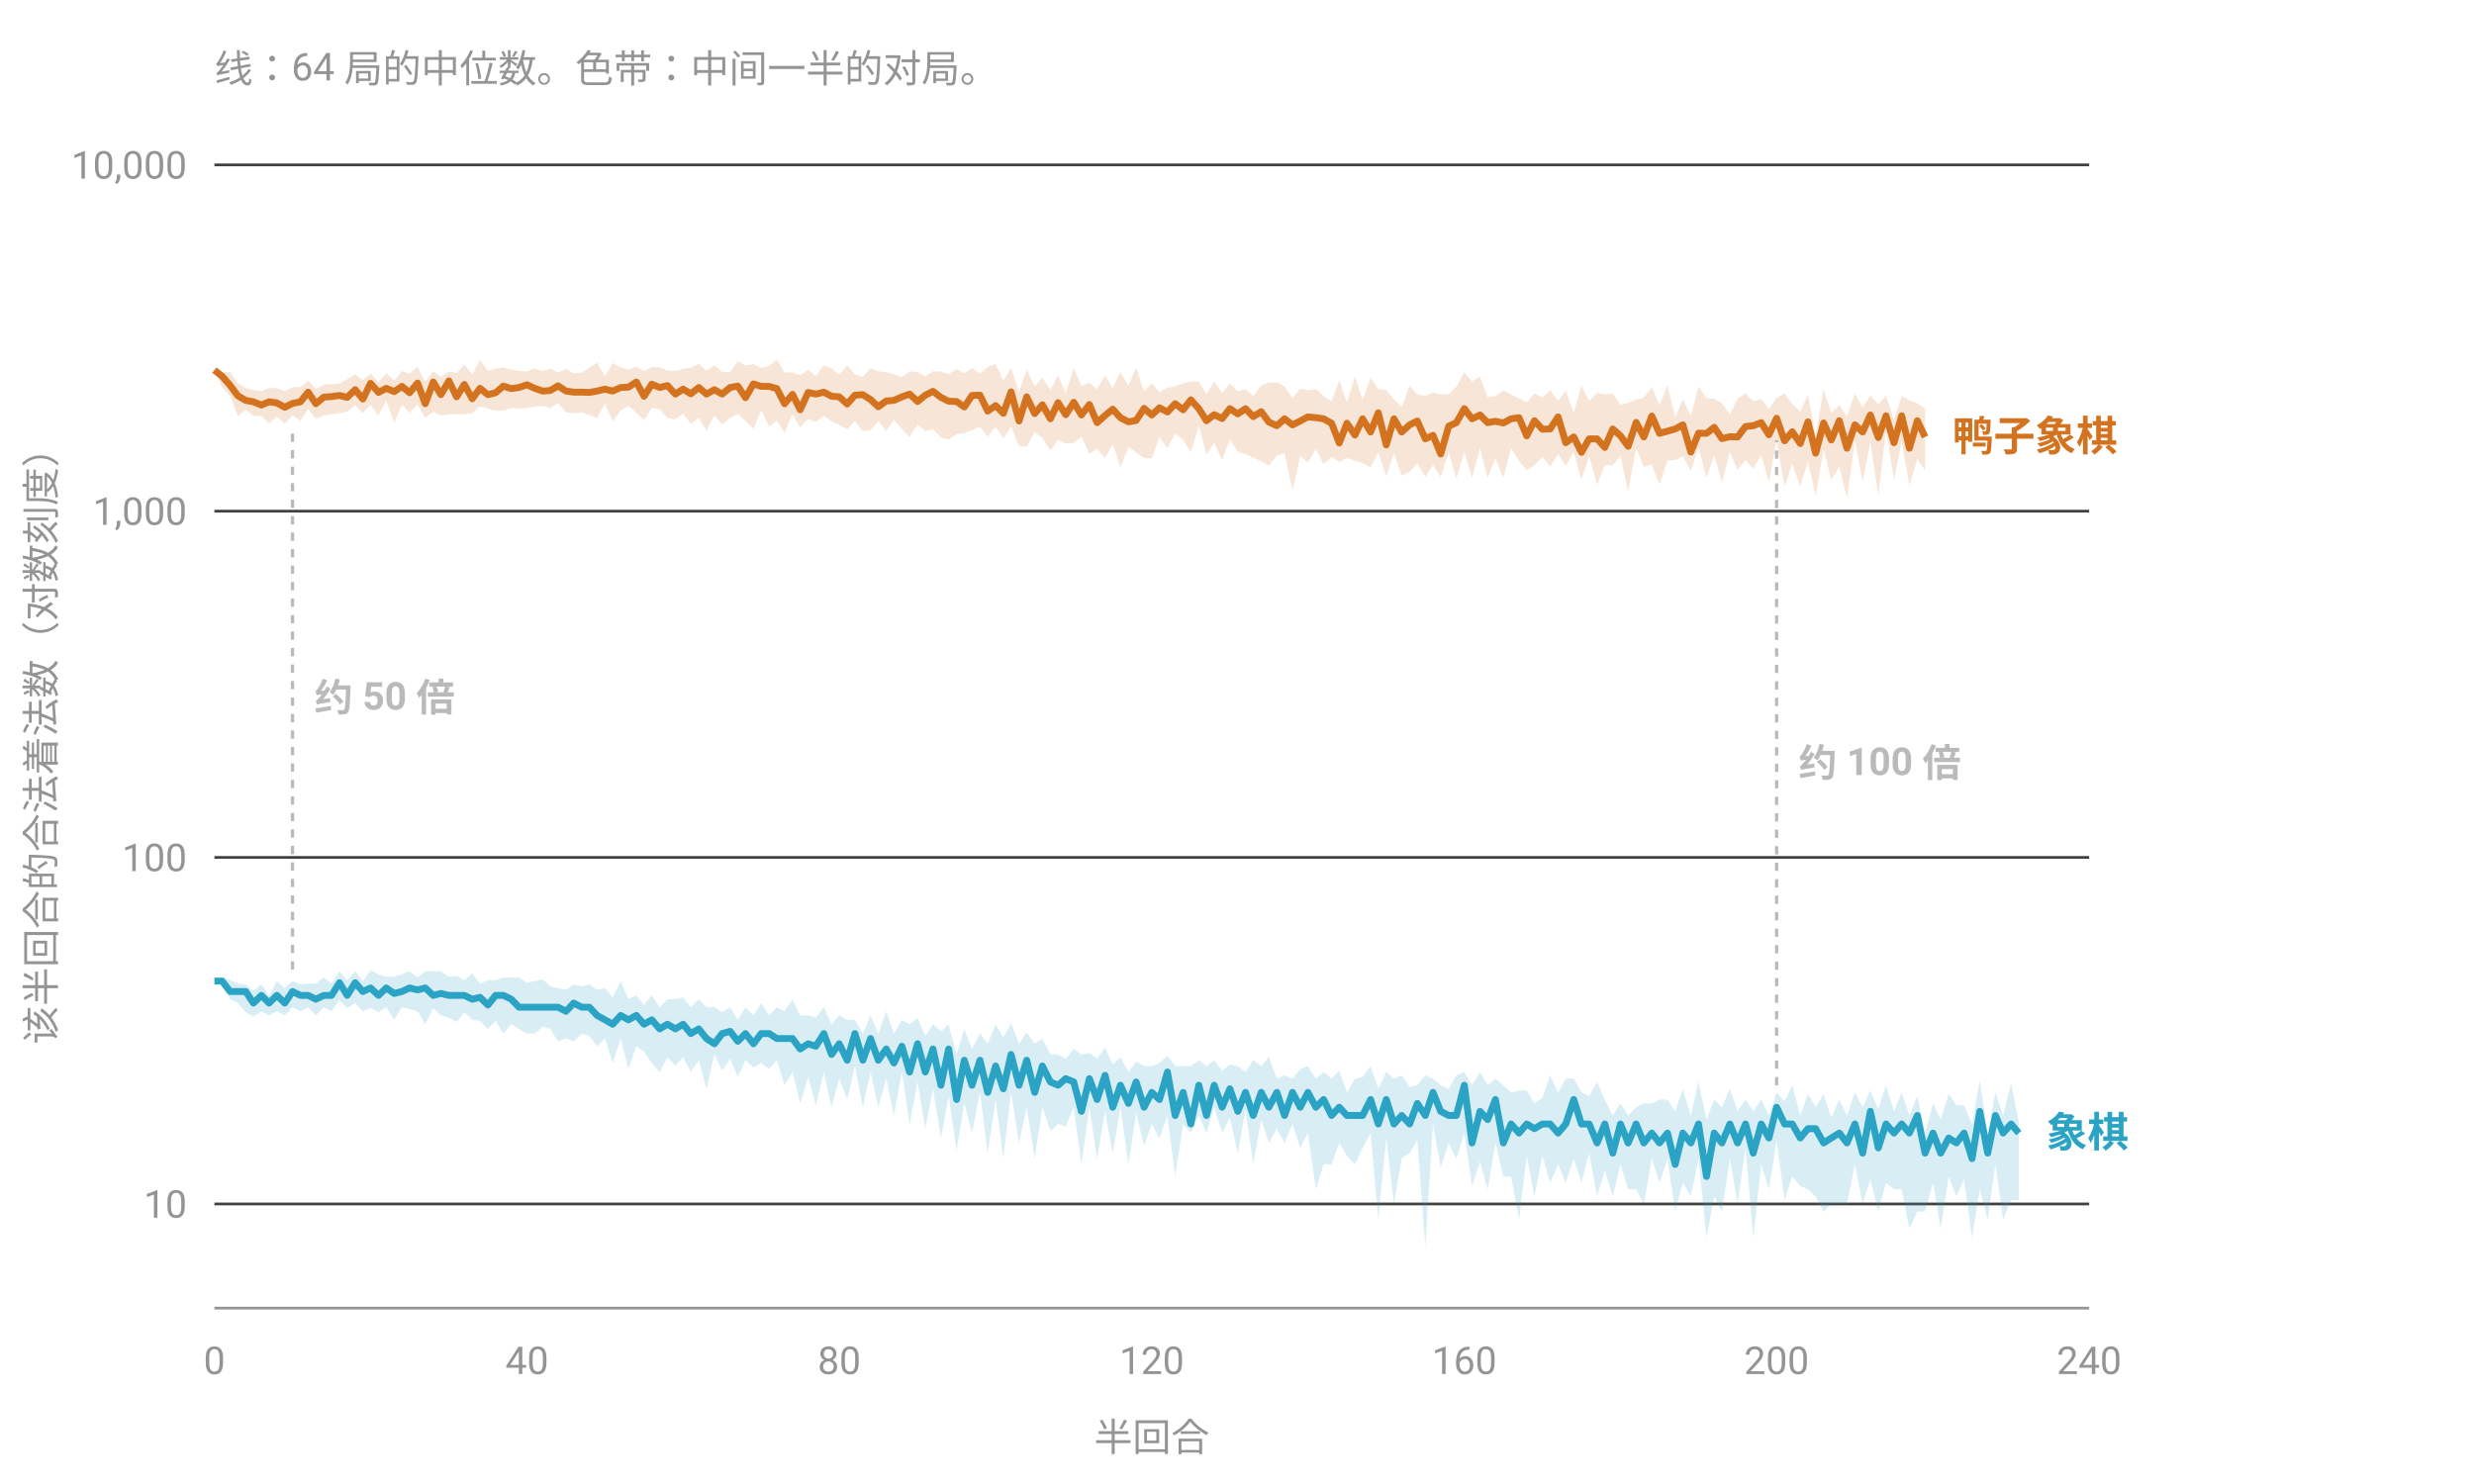
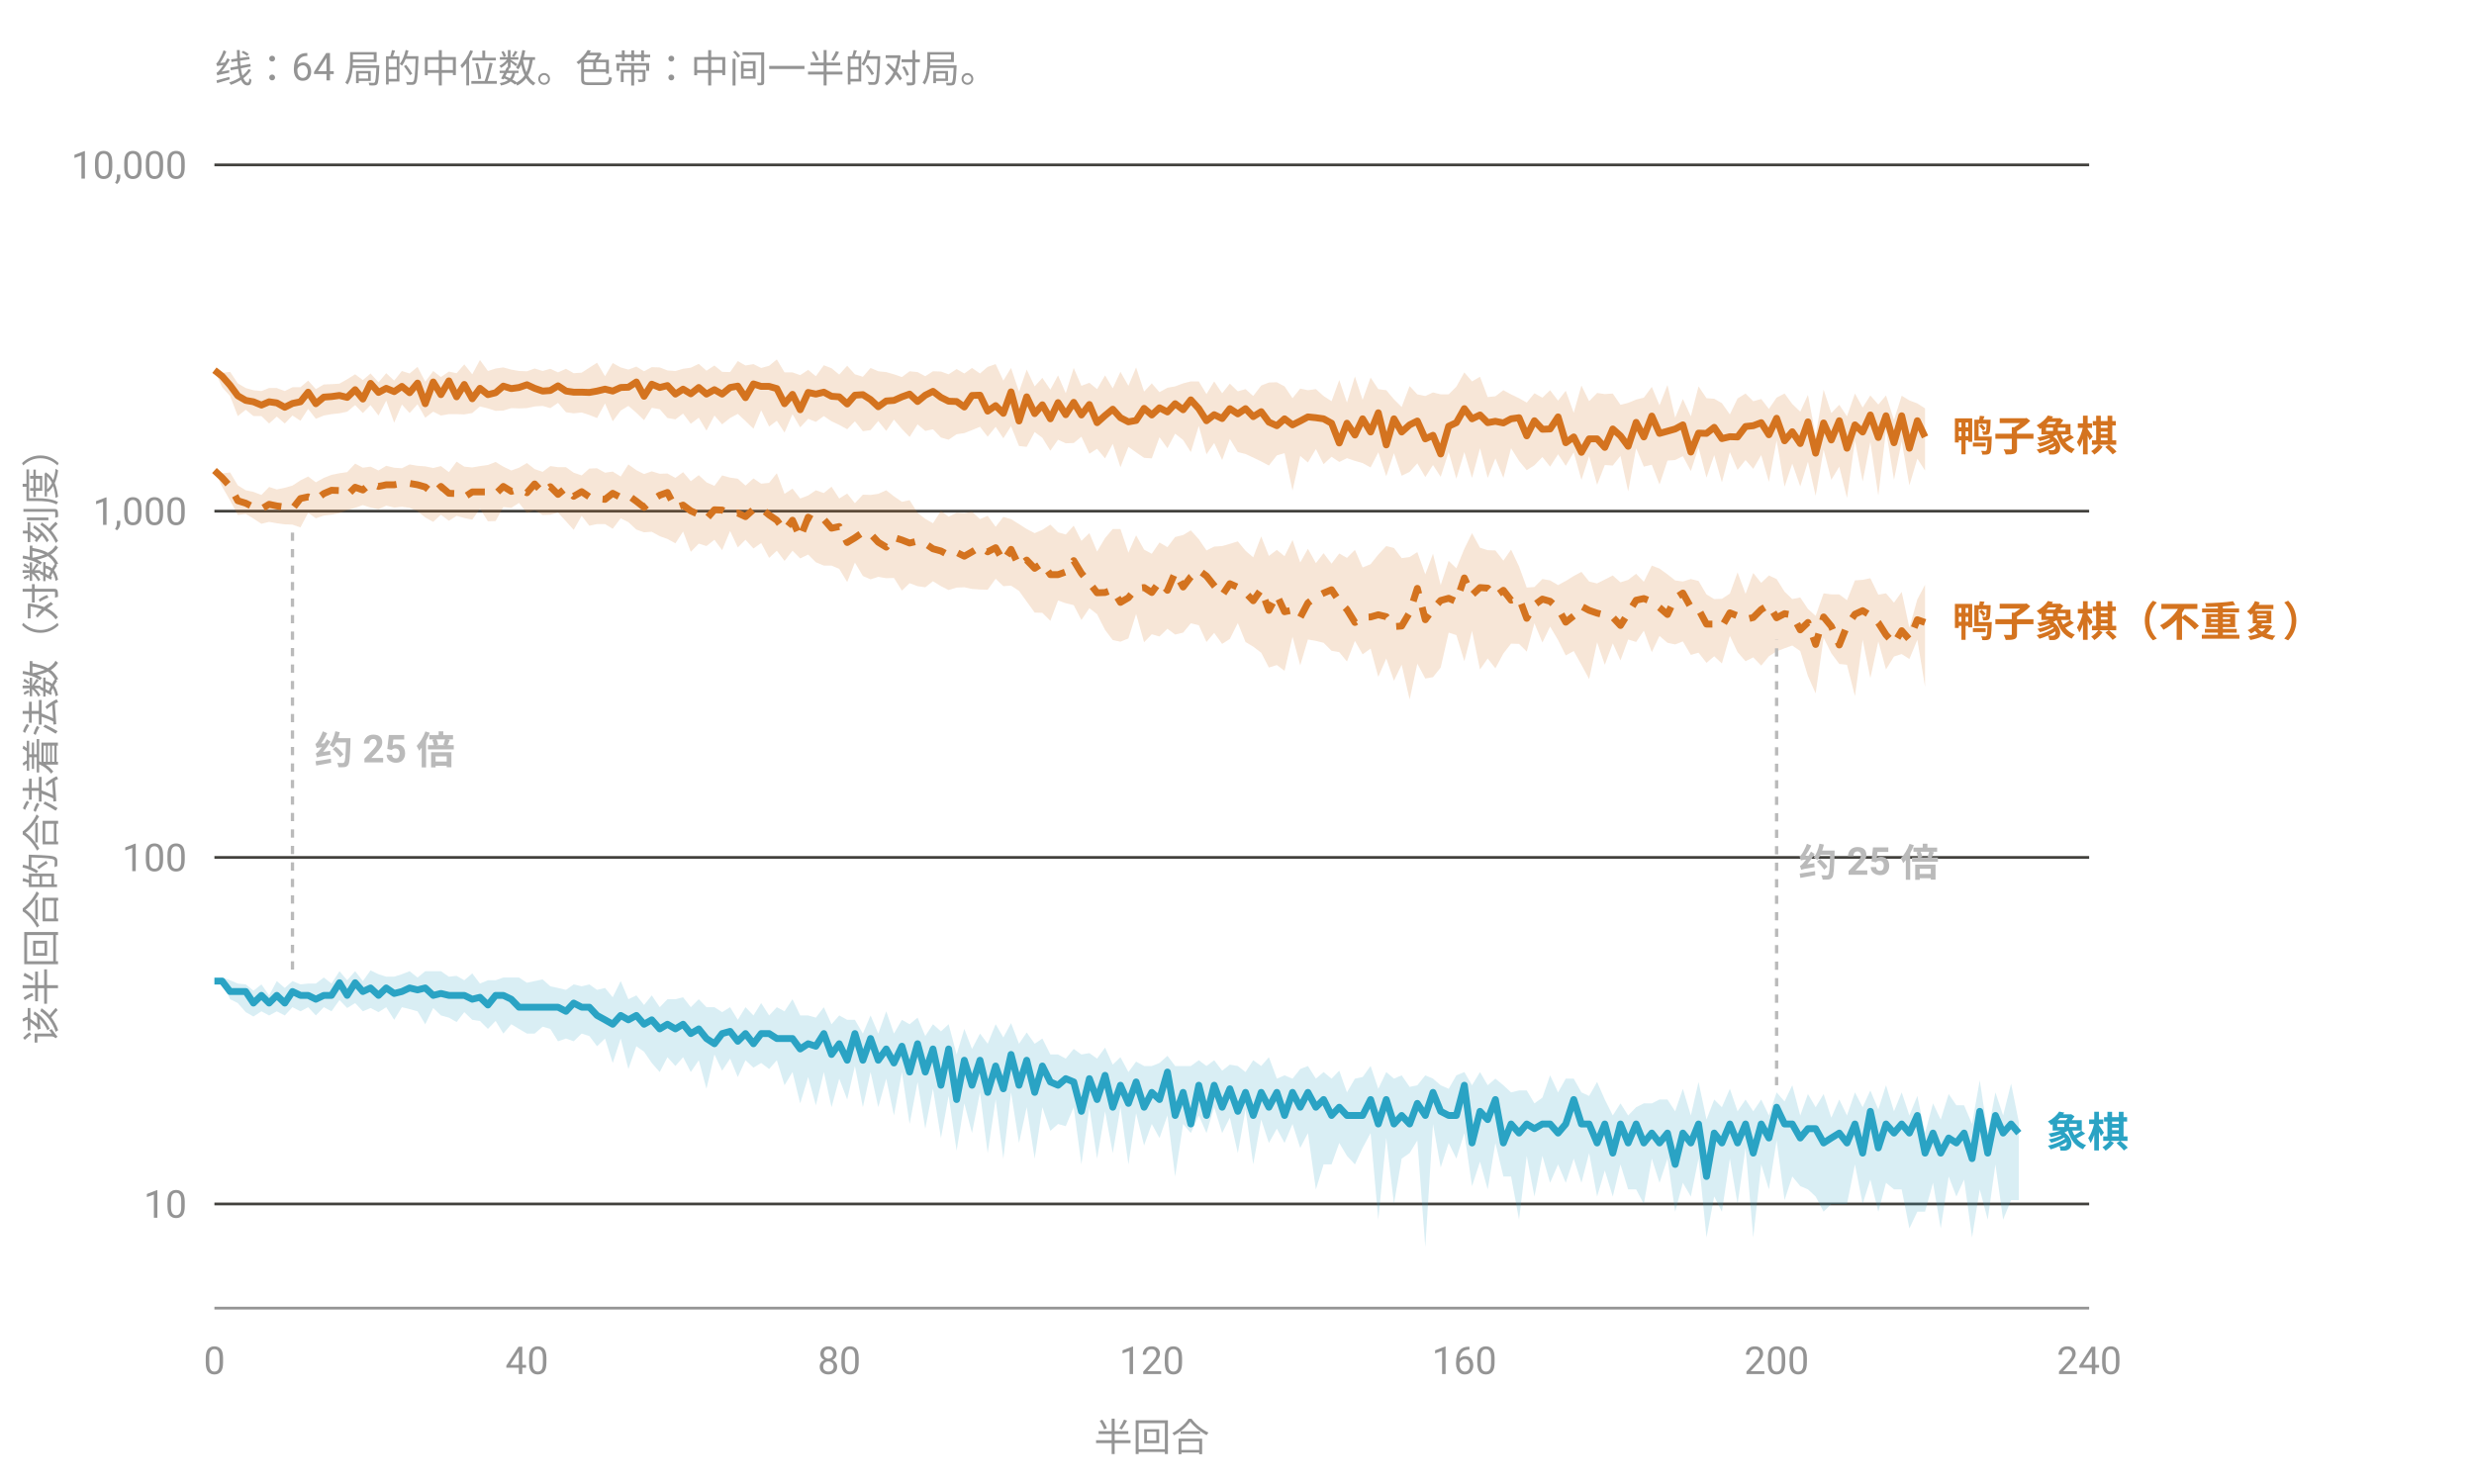
<svg xmlns="http://www.w3.org/2000/svg" viewBox="0 0 900 540" width="900" height="540" role="img" aria-label="象棋 / 鸭子象棋. 线：64 局的中位数。色带：中间一半的对局。" font-family="-apple-system, BlinkMacSystemFont, 'Segoe UI', Roboto, 'Helvetica Neue', Arial, 'PingFang SC', 'Hiragino Sans GB', 'Microsoft YaHei', 'Noto Sans SC', sans-serif">
  <line x1="78" x2="760" y1="438.1" y2="438.1" stroke="hsl(40, 4%, 25%)" stroke-width="1" />
  <text x="68" y="443.1" font-size="14" font-weight="400" fill="hsl(0, 0%, 58%)" text-anchor="end">10</text>
  <line x1="78" x2="760" y1="312" y2="312" stroke="hsl(40, 4%, 25%)" stroke-width="1" />
  <text x="68" y="317" font-size="14" font-weight="400" fill="hsl(0, 0%, 58%)" text-anchor="end">100</text>
  <line x1="78" x2="760" y1="186" y2="186" stroke="hsl(40, 4%, 25%)" stroke-width="1" />
  <text x="68" y="191" font-size="14" font-weight="400" fill="hsl(0, 0%, 58%)" text-anchor="end">1,000</text>
  <line x1="78" x2="760" y1="60" y2="60" stroke="hsl(40, 4%, 25%)" stroke-width="1" />
  <text x="68" y="65" font-size="14" font-weight="400" fill="hsl(0, 0%, 58%)" text-anchor="end">10,000</text>
  <text x="78" y="500" font-size="14" font-weight="400" fill="hsl(0, 0%, 58%)" text-anchor="middle">0</text>
  <text x="191.7" y="500" font-size="14" font-weight="400" fill="hsl(0, 0%, 58%)" text-anchor="middle">40</text>
  <text x="305.3" y="500" font-size="14" font-weight="400" fill="hsl(0, 0%, 58%)" text-anchor="middle">80</text>
  <text x="419" y="500" font-size="14" font-weight="400" fill="hsl(0, 0%, 58%)" text-anchor="middle">120</text>
  <text x="532.7" y="500" font-size="14" font-weight="400" fill="hsl(0, 0%, 58%)" text-anchor="middle">160</text>
  <text x="646.3" y="500" font-size="14" font-weight="400" fill="hsl(0, 0%, 58%)" text-anchor="middle">200</text>
  <text x="760" y="500" font-size="14" font-weight="400" fill="hsl(0, 0%, 58%)" text-anchor="middle">240</text>
  <line x1="78" x2="760" y1="476" y2="476" stroke="hsl(0, 0%, 58%)" stroke-width="1" />
  <text x="419" y="528" font-size="14" font-weight="400" fill="hsl(0, 0%, 58%)" text-anchor="middle">半回合</text>
  <text x="20" y="268" font-size="14" fill="hsl(0, 0%, 58%)" text-anchor="middle" transform="rotate(-90 20 268)">该半回合的合法着法数（对数刻度）</text>
  <path d="M78 134.7L80.8 140.9L83.7 144.1L86.5 151.4L89.4 149.1L92.2 151.4L95.1 151.4L97.9 154.1L100.7 151.6L103.6 154.1L106.4 151.2L109.3 153.1L112.1 148.8L114.9 152.4L117.8 151.2L120.6 150.7L123.5 150.4L126.3 149.8L129.2 147.4L132 150.3L134.8 147.4L137.7 151.2L140.5 145.8L143.4 153.8L146.2 147.2L149 150.3L151.9 147.1L154.7 152L157.6 149.8L160.4 151.2L163.3 150.7L166.1 150.7L168.9 150.8L171.8 150.3L174.6 147.9L177.5 148.6L180.3 149.5L183.1 149.4L186 148.5L188.8 148.6L191.7 148.5L194.5 147.9L197.4 147.7L200.2 148.5L203 146.6L205.9 150L208.7 150.4L211.6 150.1L214.4 151L217.2 152.1L220.1 146.8L222.9 153.3L225.8 149.4L228.6 147.7L231.5 150.2L234.3 152.9L237.1 148.4L240 148.9L242.8 152.1L245.7 152.6L248.5 150.5L251.3 154.2L254.2 152L257 156.7L259.9 151.2L262.7 154.4L265.6 152.1L268.4 150.6L271.2 153.2L274.1 156L276.9 149.3L279.8 155.2L282.6 153.1L285.4 157.4L288.3 150.7L291.1 155.5L294 152.4L296.8 153.5L299.7 151.4L302.5 153.3L305.3 154.6L308.2 156.2L311 153.3L313.9 156.9L316.7 156.5L319.5 153.2L322.4 156.8L325.2 152.7L328.1 156.1L330.9 159L333.8 154.4L336.6 156.8L339.4 156.2L342.3 159.2L345.1 160L348 158L350.8 157.6L353.6 156.5L356.5 155.3L359.3 158.9L362.2 155.3L365 159.5L367.8 155.1L370.7 162.3L373.5 162.6L376.4 157.2L379.2 159.3L382.1 164L384.9 160L387.7 161.3L390.6 161.2L393.4 158.9L396.3 165.1L399.1 163.3L402 166.8L404.8 161.5L407.6 170L410.5 162.6L413.3 164.6L416.2 166.6L419 166.8L421.8 159.1L424.7 163.1L427.5 157.8L430.4 160.1L433.2 164.5L436.1 155L438.9 165.3L441.7 161.2L444.6 167.4L447.4 159.7L450.3 164.5L453.1 165.2L455.9 166.5L458.8 167.9L461.6 169.4L464.5 165.7L467.3 164.9L470.2 178.5L473 165.9L475.8 168.3L478.7 163.4L481.5 168.9L484.4 166.2L487.2 168.1L490 166.7L492.9 167.7L495.7 168.5L498.6 170.1L501.4 164.6L504.3 173.3L507.1 164.9L509.9 173.1L512.8 171.7L515.6 168.6L518.5 173.6L521.3 169.2L524.1 173.5L527 164.5L529.8 174.2L532.7 164.5L535.5 173.9L538.4 163.1L541.2 173.9L544 166.8L546.9 173.9L549.7 163.1L552.6 167.7L555.4 171.1L558.2 169.3L561.1 166.3L563.9 169.8L566.8 165.3L569.6 169.5L572.5 164.6L575.3 174.6L578.1 166L581 176.4L583.8 169.2L586.7 169.4L589.5 165.9L592.3 178.8L595.2 163.1L598 169.8L600.9 169.1L603.7 176.3L606.6 167.6L609.4 167.4L612.2 166L615.1 171.4L617.9 162.9L620.8 173.8L623.6 165.6L626.4 175.5L629.3 164.5L632.1 171L635 167.4L637.8 170.6L640.7 165.6L643.5 175.3L646.3 160.3L649.2 177.1L652 168.7L654.9 177L657.7 168L660.5 180.4L663.4 163.6L666.2 174.6L669.1 169.8L671.9 181.2L674.8 160.3L677.6 175.2L680.4 160.8L683.3 180.3L686.1 156.6L689 174.6L691.8 160.6L694.6 176.6L697.5 166.9L700.3 171.2L700.3 148.6L697.5 146.8L694.6 145.7L691.8 144L689 152.8L686.1 143.9L683.3 147.2L680.4 143.9L677.6 148.3L674.8 143.2L671.9 151.5L669.1 147.3L666.2 150.3L663.4 141.8L660.5 158.5L657.7 143.7L654.9 149.8L652 147L649.2 143.2L646.3 144.7L643.5 148.8L640.7 145.2L637.8 146L635 143.2L632.1 145L629.3 150.8L626.4 146.7L623.6 145.1L620.8 144.9L617.9 140.6L615.1 151.5L612.2 145.2L609.4 152L606.6 140.1L603.7 147.5L600.9 140.8L598 144.7L595.2 145.4L592.3 146.6L589.5 147.3L586.7 143.2L583.8 143.4L581 143L578.1 146L575.3 140.3L572.5 150.2L569.6 142.2L566.8 145.8L563.9 142L561.1 144.7L558.2 143.1L555.4 146.5L552.6 144.9L549.7 143.5L546.9 142L544 144.2L541.2 144.5L538.4 137.1L535.5 138.8L532.7 135.5L529.8 140.7L527 143.5L524.1 143.5L521.3 142.8L518.5 144.1L515.6 143.5L512.8 140.5L509.9 148.1L507.1 145.3L504.3 142L501.4 141.6L498.6 137.4L495.7 145.5L492.9 137L490 146.5L487.2 138.3L484.4 146L481.5 144.1L478.7 141.6L475.8 142L473 141.4L470.2 144.9L467.3 140.6L464.5 139.1L461.6 139.2L458.8 140.3L455.9 144.1L453.1 141.6L450.3 142.4L447.4 139.6L444.6 143.1L441.7 138.8L438.9 143.4L436.1 138.8L433.2 138.8L430.4 139.5L427.5 140.6L424.7 141.1L421.8 142.7L419 139.5L416.2 142.5L413.3 133.7L410.5 140.4L407.6 135.3L404.8 141.3L402 136.6L399.1 141.6L396.3 139.3L393.4 140.4L390.6 133.9L387.7 143.1L384.9 136.6L382.1 141.8L379.2 137.5L376.4 140.6L373.5 134.5L370.7 142.5L367.8 133.9L365 138.5L362.2 132.5L359.3 133.5L356.5 135.9L353.6 133.9L350.8 135.9L348 134.3L345.1 136.2L342.3 135.2L339.4 135.1L336.6 136.9L333.8 135.4L330.9 135.1L328.1 137.2L325.2 136.2L322.4 135.4L319.5 135.1L316.7 133.9L313.9 137.1L311 136.2L308.2 133.1L305.3 136.3L302.5 134L299.7 132.9L296.8 136.9L294 134.6L291.1 136.5L288.3 135.5L285.4 135.5L282.6 130.8L279.8 133.1L276.9 133.9L274.1 132.5L271.2 133L268.4 131.4L265.6 135.4L262.7 135.3L259.9 133L257 134.9L254.2 132.4L251.3 133.8L248.5 134.2L245.7 135L242.8 134.8L240 133.7L237.1 133.6L234.3 135.1L231.5 133.4L228.6 134.5L225.8 133.7L222.9 132.1L220.1 136.9L217.2 132L214.4 133.8L211.6 135.6L208.7 135.8L205.9 134.2L203 135.5L200.2 134.2L197.4 135L194.5 134.1L191.7 135.1L188.8 135L186 134.5L183.1 133.7L180.3 134.1L177.5 135L174.6 131L171.8 136.2L168.9 132.6L166.1 135.8L163.3 135.2L160.4 137.2L157.6 135L154.7 138.9L151.9 133.5L149 135.9L146.2 135L143.4 138.5L140.5 135.8L137.7 139.1L134.8 135.9L132 138.3L129.2 136.2L126.3 138L123.5 139.6L120.6 139.8L117.8 139.9L114.9 141.6L112.1 138.5L109.3 140.9L106.4 140.9L103.6 142.3L100.7 141.2L97.9 141.2L95.1 142.3L92.2 142L89.4 141.2L86.5 139.5L83.7 135.3L80.8 135.7L78 134.7Z" fill="#d4731f" opacity="0.18" />
  <path d="M78 134.7L80.8 136.9L83.7 140.2L86.5 144L89.4 145.7L92.2 146.2L95.1 147.4L97.9 146.2L100.7 146.6L103.6 148.2L106.4 146.8L109.3 146.2L112.1 142.7L114.9 146.9L117.8 144.5L120.6 144.3L123.5 143.9L126.3 144.6L129.2 141.8L132 145.2L134.8 139.5L137.7 142.8L140.5 141.3L143.4 142.5L146.2 140.6L149 142.9L151.9 139.4L154.7 146.9L157.6 139L160.4 143.6L163.3 138.6L166.1 144.4L168.9 139.9L171.8 145.1L174.6 141.3L177.5 143.6L180.3 142.9L183.1 140.5L186 141.4L188.8 141L191.7 140L194.5 141.3L197.4 142.3L200.2 142.1L203 140.4L205.9 142.3L208.7 142.7L211.6 142.7L214.4 142.8L217.2 142.3L220.1 141.6L222.9 142.3L225.8 141L228.6 140.9L231.5 139L234.3 144.2L237.1 139.8L240 141L242.8 140.3L245.7 143.4L248.5 141.6L251.3 143.3L254.2 141L257 143.4L259.9 141.8L262.7 143.4L265.6 141L268.4 140.5L271.2 144.7L274.1 139.7L276.9 140.6L279.8 140.6L282.6 141.4L285.4 146.9L288.3 143.5L291.1 149.1L294 142.8L296.8 143.4L299.7 142.7L302.5 144.2L305.3 144.4L308.2 147L311 143.8L313.9 143.6L316.7 145.4L319.5 148L322.4 145.9L325.2 145.7L328.1 144.4L330.9 143.4L333.8 146.1L336.6 143.8L339.4 142.4L342.3 144.6L345.1 146L348 146.1L350.8 148.1L353.6 143.9L356.5 143.8L359.3 149.6L362.2 147.6L365 150.4L367.8 142.6L370.7 153.2L373.5 144.4L376.4 150.5L379.2 147.3L382.1 152.4L384.9 146.5L387.7 150.9L390.6 146.4L393.4 151L396.3 147.2L399.1 153.8L402 151.2L404.8 148.9L407.6 152L410.5 153.5L413.3 153L416.2 148.6L419 151L421.8 148.4L424.7 149.9L427.5 146.9L430.4 149.1L433.2 145.5L436.1 148.7L438.9 153.1L441.7 150.9L444.6 152.3L447.4 148.7L450.3 150.6L453.1 148.7L455.9 151.6L458.8 149.8L461.6 153.6L464.5 154.9L467.3 152.4L470.2 154.6L473 153.2L475.8 151.7L478.7 152L481.5 152.4L484.4 154L487.2 161.2L490 154L492.9 158.3L495.7 152.4L498.6 157.2L501.4 150.2L504.3 161.9L507.1 152.4L509.9 157.2L512.8 154.6L515.6 153.2L518.5 159.7L521.3 158.4L524.1 165.2L527 155.1L529.8 153.8L532.7 148.7L535.5 152.4L538.4 151L541.2 153.8L544 153.3L546.9 153.9L549.7 152.4L552.6 152L555.4 158.6L558.2 153.1L561.1 156.2L563.9 156.1L566.8 151.7L569.6 161.1L572.5 159L575.3 164.6L578.1 159.7L581 159.7L583.8 162.8L586.7 156.1L589.5 158.6L592.3 162.4L595.2 153.7L598 159L600.9 151.4L603.7 157.7L606.6 156.9L609.4 156.1L612.2 154.6L615.1 164.5L617.9 157.6L620.8 157.7L623.6 155.5L626.4 159.6L629.3 158.9L632.1 159L635 155.2L637.8 154.9L640.7 153.8L643.5 158.2L646.3 152.2L649.2 160.4L652 157.1L654.9 161.4L657.7 153.5L660.5 164.9L663.4 153.9L666.2 160.1L669.1 153.1L671.9 163.1L674.8 154.6L677.6 157.2L680.4 151L683.3 159.2L686.1 151.3L689 161.1L691.8 151.3L694.6 163.1L697.5 153.1L700.3 159" fill="none" stroke="#d4731f" stroke-width="2.5" stroke-linejoin="round" />
  <text x="710.3" y="164" font-size="15" font-weight="600" fill="#d4731f" text-anchor="start">鸭子象棋</text>
+   <path d="M78 171.2L80.8 177.1L83.7 182.1L86.5 187.4L89.4 187L92.2 188.7L95.1 190.6L97.9 189.9L100.7 190.4L103.6 190.8L106.4 190.9L109.3 191.9L112.1 186.6L114.9 188.6L117.8 187.6L120.6 187.3L123.5 186.7L126.3 185.6L129.2 184.8L132 183.8L134.8 184.7L137.7 185.3L140.5 184L143.4 184.7L146.2 184.4L149 184.8L151.9 186L154.7 188.3L157.6 189.9L160.4 187.3L163.3 189.5L166.1 187.7L168.9 188.5L171.8 189.1L174.6 185.1L177.5 189.7L180.3 189.6L183.1 184.5L186 184.8L188.8 183L191.7 186.7L194.5 185.6L197.4 187.4L200.2 187.3L203 186.5L205.9 189.7L208.7 192.8L211.6 187.7L214.4 191.3L217.2 190.7L220.1 190.7L222.9 192.4L225.8 188.6L228.6 190L231.5 192.7L234.3 193.7L237.1 193.5L240 195.1L242.8 196.1L245.7 197.7L248.5 193.4L251.3 200.8L254.2 197.8L257 198.7L259.9 196.4L262.7 200.2L265.6 193.2L268.4 199.2L271.2 196.4L274.1 199.6L276.9 197.6L279.8 203L282.6 200.4L285.4 204.1L288.3 200.4L291.1 203.2L294 201.8L296.8 204.6L299.7 205.8L302.5 205.8L305.3 207L308.2 211.8L311 204.7L313.9 209.6L316.7 210.8L319.5 209.9L322.4 210.4L325.2 210.3L328.1 214.9L330.9 212.2L333.8 213.3L336.6 213.7L339.4 211.5L342.3 213.3L345.1 214.7L348 213.8L350.8 213.7L353.6 214.3L356.5 214.5L359.3 214.6L362.2 210.6L365 213.3L367.8 213.1L370.7 215L373.5 218.9L376.4 222.9L379.2 223L382.1 225.9L384.9 218.5L387.7 219.5L390.6 220.2L393.4 225.6L396.3 221.3L399.1 223.5L402 229.2L404.8 232.9L407.6 233.5L410.5 232.3L413.3 223.4L416.2 233.7L419 230.8L421.8 231.6L424.7 228.8L427.5 230.9L430.4 230.2L433.2 226.8L436.1 227.5L438.9 233.6L441.7 230.3L444.6 234.3L447.4 232.5L450.3 226.7L453.1 233.6L455.9 235.3L458.8 237.5L461.6 242.9L464.5 242L467.3 244.1L470.2 231.7L473 242.1L475.8 232.7L478.7 233.2L481.5 233.9L484.4 236.8L487.2 237.3L490 240.7L492.9 233.2L495.7 238.1L498.6 236L501.4 246.3L504.3 239.6L507.1 247.7L509.9 241.9L512.8 254.5L515.6 241.5L518.5 246.9L521.3 246.4L524.1 242.9L527 230.2L529.8 231.1L532.7 240.6L535.5 229.6L538.4 243.6L541.2 239.6L544 243.2L546.9 237.8L549.7 234.2L552.6 234.3L555.4 237.1L558.2 226.8L561.1 233.8L563.9 228L566.8 232.9L569.6 238.5L572.5 236.9L575.3 241.9L578.1 247.1L581 233.7L583.8 241.9L586.7 234.1L589.5 240.3L592.3 232.7L595.2 233.6L598 229.5L600.9 237.3L603.7 231.4L606.6 233.9L609.4 234.5L612.2 233.4L615.1 238.3L617.9 237.5L620.8 241.2L623.6 238.8L626.4 241.4L629.3 231.4L632.1 237.3L635 240.6L637.8 239.2L640.7 242.2L643.5 238.8L646.3 237L649.2 235.9L652 234.9L654.9 236.9L657.7 246L660.5 252.3L663.4 232.1L666.2 237.7L669.1 241.6L671.9 241.9L674.8 253.3L677.6 232.8L680.4 246.7L683.3 233.4L686.1 243.6L689 238.9L691.8 238L694.6 239.8L697.5 232.8L700.3 249.9L700.3 212.8L697.5 218.1L694.6 228.4L691.8 215.4L689 219.3L686.1 215.9L683.3 216.4L680.4 210.4L677.6 211L674.8 211.2L671.9 218.4L669.1 216.3L666.2 216.3L663.4 215.9L660.5 224.1L657.7 221.6L654.9 217.4L652 218L649.2 215.3L646.3 210.7L643.5 209.4L640.7 212.1L637.8 208.5L635 216.1L632.1 208.3L629.3 216L626.4 217.9L623.6 218L620.8 216.3L617.9 211.4L615.1 210.7L612.2 211.6L609.4 211.2L606.6 209L603.7 206.9L600.9 205.8L598 211.7L595.2 208.8L592.3 211L589.5 211.9L586.7 209.4L583.8 210.9L581 212.3L578.1 211.6L575.3 208.1L572.5 209.6L569.6 211.4L566.8 212.9L563.9 211.2L561.1 210.7L558.2 213.6L555.4 213.8L552.6 206.1L549.7 200L546.9 204L544 200.3L541.2 200.2L538.4 199.3L535.5 194L532.7 199.7L529.8 206.8L527 204.1L524.1 212.9L521.3 201.5L518.5 209L515.6 200.9L512.8 202.7L509.9 203.1L507.1 199.4L504.3 198.7L501.4 201.8L498.6 205.3L495.7 206.5L492.9 200.1L490 203L487.2 201.4L484.4 205.1L481.5 201.3L478.7 204.9L475.8 199.7L473 204.7L470.2 196.5L467.3 202.4L464.5 200.1L461.6 202.3L458.8 195.2L455.9 202.8L453.1 200.4L450.3 197L447.4 197.9L444.6 198.7L441.7 198.9L438.9 200.3L436.1 196.2L433.2 193L430.4 194.7L427.5 195.4L424.7 199.1L421.8 197.4L419 201.5L416.2 200L413.3 194.8L410.5 201.1L407.6 192.5L404.8 192.5L402 195.8L399.1 200.7L396.3 194L393.4 196.8L390.6 191.3L387.7 194.5L384.9 193.7L382.1 190.9L379.2 192.8L376.4 194L373.5 192.5L370.7 190.7L367.8 188.9L365 188.1L362.2 191.7L359.3 187.7L356.5 188.9L353.6 186.2L350.8 186.8L348 186.6L345.1 188L342.3 185.9L339.4 190.4L336.6 188.8L333.8 186.6L330.9 182L328.1 182.6L325.2 180.6L322.4 178.4L319.5 179.7L316.7 180.1L313.9 180L311 183.1L308.2 179.6L305.3 181.4L302.5 177.1L299.7 179.4L296.8 178.4L294 180.3L291.1 181.4L288.3 177.8L285.4 179.7L282.6 172.2L279.8 175.7L276.9 176L274.1 174.1L271.2 176.7L268.4 174.2L265.6 173.8L262.7 173L259.9 176.8L257 175.5L254.2 172.9L251.3 175.1L248.5 171.8L245.7 173.9L242.8 172.3L240 172.4L237.1 171.5L234.3 172.5L231.5 171.1L228.6 169L225.8 173.4L222.9 171.6L220.1 172L217.2 170.4L214.4 170.5L211.6 173L208.7 172L205.9 170L203 170L200.2 169.6L197.4 171.7L194.5 170.7L191.7 168.5L188.8 170.2L186 171.2L183.1 169.8L180.3 168.1L177.5 169.2L174.6 169.6L171.8 170.1L168.9 169.8L166.1 168L163.3 171.8L160.4 169.6L157.6 170.3L154.7 169.7L151.9 169.5L149 169L146.2 170.4L143.4 170.2L140.5 169.5L137.7 171.2L134.8 169.8L132 170.2L129.2 168.7L126.3 171.8L123.5 172.2L120.6 172.8L117.8 173.9L114.9 175.5L112.1 173.4L109.3 174.8L106.4 176.7L103.6 177.5L100.7 178.1L97.9 177.2L95.1 180.1L92.2 179L89.4 178.4L86.5 176.6L83.7 171.9L80.8 172.3L78 171.2Z" fill="#d4731f" opacity="0.18" />
+   <path d="M78 171.2L80.8 173.8L83.7 177L86.5 182.2L89.4 183.1L92.2 184.5L95.1 185.2L97.9 183.5L100.7 184.1L103.6 184.5L106.4 185.1L109.3 181.4L112.1 180.8L114.9 181.8L117.8 179.6L120.6 178.4L123.5 178.5L126.3 180.2L129.2 177.3L132 178.3L134.8 175.9L137.7 177L140.5 176.4L143.4 176.4L146.2 175.9L149 175.9L151.9 176.4L154.7 177.2L157.6 179.6L160.4 177L163.3 179.5L166.1 179.6L168.9 180.9L171.8 179L174.6 179L177.5 179L180.3 179.7L183.1 177L186 178.8L188.8 177.9L191.7 179.3L194.5 176.1L197.4 179.2L200.2 177.1L203 179.9L205.9 177.5L208.7 180.6L211.6 178.9L214.4 180.8L217.2 181.5L220.1 181.7L222.9 179.5L225.8 181L228.6 180.3L231.5 182.4L234.3 184.6L237.1 182L240 180.2L242.8 179.2L245.7 184.8L248.5 183.8L251.3 185.9L254.2 187.2L257 188.8L259.9 185.5L262.7 185.6L265.6 187L268.4 186.7L271.2 188L274.1 185.4L276.9 185L279.8 187.4L282.6 189.3L285.4 193L288.3 189.3L291.1 195.6L294 188.2L296.8 189.7L299.7 189L302.5 192.2L305.3 191.6L308.2 197.4L311 195.7L313.9 193.7L316.7 194.3L319.5 197.3L322.4 199.1L325.2 195.6L328.1 196.5L330.9 197.6L333.8 196.9L336.6 197.8L339.4 199.7L342.3 200.5L345.1 202L348 201L350.8 202.4L353.6 200.8L356.5 199L359.3 200.8L362.2 199.3L365 204.2L367.8 199.9L370.7 205.9L373.5 203.8L376.4 206.8L379.2 204.9L382.1 209.1L384.9 209.1L387.7 208.1L390.6 204L393.4 208.6L396.3 212.1L399.1 215.7L402 215.6L404.8 214.6L407.6 219.2L410.5 217.5L413.3 214.1L416.2 213.8L419 215.6L421.8 211.7L424.7 214.8L427.5 208.3L430.4 213.6L433.2 209.9L436.1 207.5L438.9 209.6L441.7 213.1L444.6 216.6L447.4 212.4L450.3 213.7L453.1 215.7L455.9 218.6L458.8 214.5L461.6 222.1L464.5 216.5L467.3 222.6L470.2 222L473 224.7L475.8 219.4L478.7 217.2L481.5 215.8L484.4 214.6L487.2 218.8L490 221.8L492.9 226.5L495.7 224.6L498.6 224.5L501.4 223.7L504.3 224.4L507.1 228L509.9 227.8L512.8 222.9L515.6 214.1L518.5 225.5L521.3 221.6L524.1 218.5L527 217.7L529.8 218.9L532.7 210.3L535.5 216.5L538.4 213.8L541.2 214L544 216.9L546.9 214.8L549.7 218.4L552.6 217.5L555.4 225L558.2 220.1L561.1 218L563.9 218.8L566.8 221.4L569.6 226.4L572.5 224.1L575.3 220.6L578.1 222.1L581 223.1L583.8 223.8L586.7 224.6L589.5 227.6L592.3 223.1L595.2 218.4L598 217.8L600.9 218.9L603.7 221.1L606.6 223.6L609.4 217.6L612.2 215.8L615.1 221L617.9 221.7L620.8 227.1L623.6 227.1L626.4 228L629.3 223L632.1 224.1L635 225.4L637.8 224.7L640.7 221.8L643.5 220.1L646.3 224.8L649.2 223.3L652 223.8L654.9 229.2L657.7 226.5L660.5 234.5L663.4 224.5L666.2 227.9L669.1 234.7L671.9 227.7L674.8 223.5L677.6 222.2L680.4 223.9L683.3 226.6L686.1 231L689 234.2L691.8 229.5L694.6 232.7L697.5 225.5L700.3 226.5" fill="none" stroke="#d4731f" stroke-width="2.5" stroke-linejoin="round" stroke-dasharray="7 5" />
+   <text x="710.3" y="231.5" font-size="15" font-weight="600" fill="#d4731f" text-anchor="start">鸭子象棋（不重复）</text>
  <path d="M78 357L80.8 357L83.7 363.6L86.5 365L89.4 368.3L92.2 369.9L95.1 368L97.9 369.5L100.7 368L103.6 369.5L106.4 366.5L109.3 368L112.1 366.5L114.9 369.5L117.8 366.5L120.6 368L123.5 363.9L126.3 366.8L129.2 365L132 368L134.8 366.8L137.7 368.3L140.5 366.5L143.4 371.1L146.2 366.5L149 367.2L151.9 368L154.7 372.7L157.6 366.8L160.4 369.5L163.3 370.3L166.1 371.9L168.9 368.3L171.8 371.1L174.6 371.5L177.5 374.4L180.3 371.5L183.1 376.1L186 372.7L188.8 374.4L191.7 376.1L194.5 376.1L197.4 373.6L200.2 374.4L203 378.9L205.9 377.9L208.7 378.9L211.6 376.1L214.4 377L217.2 380.7L220.1 377.9L222.9 386.8L225.8 377.9L228.6 389L231.5 380.7L234.3 382.7L237.1 386.8L240 390.1L242.8 384.7L245.7 387.9L248.5 384.7L251.3 390.1L254.2 385.8L257 396.2L259.9 383.7L262.7 389.6L265.6 385.2L268.4 391.9L271.2 385.8L274.1 388.5L276.9 386.8L279.8 389L282.6 385.8L285.4 394.9L288.3 390.1L291.1 401.5L294 391.9L296.8 402.2L299.7 390.1L302.5 402.9L305.3 392.5L308.2 400.1L311 387.9L313.9 402.9L316.7 390.1L319.5 402.9L322.4 392.5L325.2 405.9L328.1 390.1L330.9 409L333.8 393.7L336.6 410.7L339.4 396.2L342.3 414.1L345.1 398.8L348 418.7L350.8 401.5L353.6 412.3L356.5 397.5L359.3 419.6L362.2 400.1L365 421.6L367.8 397.5L370.7 415.9L373.5 402.9L376.4 421.6L379.2 402.9L382.1 411.5L384.9 409L387.7 409.8L390.6 402.9L393.4 423.7L396.3 402.9L399.1 421.6L402 404.4L404.8 419.6L407.6 402.9L410.5 423.7L413.3 405.1L416.2 416.8L419 409L421.8 414.1L424.7 405.9L427.5 428.1L430.4 409L433.2 412.3L436.1 405.9L438.9 412.3L441.7 402.9L444.6 412.3L447.4 406.7L450.3 419.6L453.1 403.7L455.9 423.7L458.8 407.4L461.6 415.9L464.5 410.7L467.3 415.9L470.2 409L473 417.7L475.8 412.3L478.7 432.8L481.5 423.7L484.4 423.7L487.2 415.9L490 420.6L492.9 423.7L495.7 417.7L498.6 412.3L501.4 443.8L504.3 414.1L507.1 438.1L509.9 421.6L512.8 419.6L515.6 415L518.5 453.8L521.3 409L524.1 424.8L527 415.9L529.8 421.6L532.7 412.3L535.5 431.6L538.4 422.7L541.2 432.8L544 415.9L546.9 428.1L549.7 428.1L552.6 443.8L555.4 420.6L558.2 435.4L561.1 420.6L563.9 430.4L566.8 423.7L569.6 430.4L572.5 421.6L575.3 430.4L578.1 419.6L581 435.4L583.8 425.9L586.7 435.4L589.5 423.7L592.3 432.8L595.2 432.8L598 438.1L600.9 421.6L603.7 430.4L606.6 421.6L609.4 440.9L612.2 430.4L615.1 435.4L617.9 421.6L620.8 450.3L623.6 435.4L626.4 440.9L629.3 421.6L632.1 438.1L635 417.7L637.8 450.3L640.7 423.7L643.5 432.8L646.3 415L649.2 436.7L652 428.1L654.9 431.6L657.7 432.8L660.5 435.4L663.4 440.9L666.2 438.1L669.1 438.1L671.9 438.1L674.8 423.7L677.6 438.1L680.4 429.2L683.3 440.9L686.1 430.4L689 432.8L691.8 432.8L694.6 447L697.5 440.9L700.3 440.9L703.2 430.4L706 447L708.9 428.1L711.7 435.4L714.5 429.2L717.4 450.3L720.2 432.8L723.1 443.8L725.9 423.7L728.7 443.8L731.6 436.7L734.4 436.7L734.4 408.2L731.6 394.3L728.7 405.9L725.9 397.5L723.1 412.3L720.2 393.1L717.4 409L714.5 402.2L711.7 402.2L708.9 398.1L706 407.4L703.2 401.5L700.3 412.3L697.5 398.8L694.6 405.9L691.8 397.5L689 404.4L686.1 394.9L683.3 403.7L680.4 396.8L677.6 402.9L674.8 397.5L671.9 405.9L669.1 400.1L666.2 406.7L663.4 398.1L660.5 402.9L657.7 398.1L654.9 405.9L652 394.9L649.2 400.8L646.3 397.5L643.5 405.9L640.7 400.1L637.8 404.4L635 400.1L632.1 404.4L629.3 396.2L626.4 402.9L623.6 400.1L620.8 407.4L617.9 393.7L615.1 405.9L612.2 396.2L609.4 404.4L606.6 400.1L603.7 400.1L600.9 401.5L598 401.5L595.2 402.9L592.3 405.9L589.5 401.5L586.7 405.9L583.8 400.1L581 393.7L578.1 398.8L575.3 397.5L572.5 392.5L569.6 392.5L566.8 397.5L563.9 391.3L561.1 399.4L558.2 401.5L555.4 396.8L552.6 396.8L549.7 397.5L546.9 394.9L544 392.5L541.2 394.9L538.4 390.1L535.5 394.9L532.7 390.1L529.8 391.3L527 396.2L524.1 394.9L521.3 392.5L518.5 391.3L515.6 394.9L512.8 395.5L509.9 391.3L507.1 392.5L504.3 390.1L501.4 396.2L498.6 387.9L495.7 391.9L492.9 392.5L490 397.5L487.2 389.6L484.4 392.5L481.5 390.1L478.7 392.5L475.8 387.9L473 389L470.2 392.5L467.3 391.3L464.5 392.5L461.6 384.7L458.8 387.9L455.9 385.8L453.1 390.1L450.3 387.9L447.4 387.4L444.6 389.6L441.7 385.8L438.9 387.9L436.1 385.8L433.2 387.9L430.4 387.9L427.5 387.9L424.7 384.2L421.8 386.8L419 387.9L416.2 387.9L413.3 386.3L410.5 390.1L407.6 384.7L404.8 387.4L402 381.2L399.1 385.2L396.3 383.2L393.4 383.7L390.6 381.7L387.7 385.2L384.9 383.7L382.1 383.7L379.2 377.9L376.4 379.8L373.5 375.7L370.7 379.8L367.8 372.3L365 377.5L362.2 372.7L359.3 379.8L356.5 376.1L353.6 381.7L350.8 374.4L348 383.7L345.1 372.7L342.3 375.3L339.4 372.7L336.6 377L333.8 370.3L330.9 372.7L328.1 371.1L325.2 376.1L322.4 368L319.5 376.1L316.7 369.5L313.9 376.1L311 371.1L308.2 371.1L305.3 369.5L302.5 372.7L299.7 366.5L296.8 370.3L294 369.5L291.1 369.5L288.3 363.6L285.4 368L282.6 366.5L279.8 369.5L276.9 365L274.1 369.5L271.2 366.5L268.4 371.1L265.6 366.5L262.7 368.3L259.9 366.5L257 366.5L254.2 363.6L251.3 366.5L248.5 362.9L245.7 363.6L242.8 363.6L240 366.5L237.1 362.2L234.3 365.7L231.5 362.2L228.6 363.6L225.8 357L222.9 362.9L220.1 359.5L217.2 360.2L214.4 358.2L211.6 358.9L208.7 358.2L205.9 360.2L203 359.5L200.2 358.9L197.4 356.4L194.5 357L191.7 357.6L188.8 355.7L186 355.7L183.1 355.7L180.3 356.7L177.5 356.7L174.6 357.9L171.8 354.2L168.9 356.7L166.1 355.1L163.3 355.4L160.4 353.4L157.6 353.4L154.7 353.4L151.9 355.7L149 353.4L146.2 354.5L143.4 355.4L140.5 355.4L137.7 354.5L134.8 353.1L132 357L129.2 353.4L126.3 356.7L123.5 353.4L120.6 357.9L117.8 355.7L114.9 357.9L112.1 357.9L109.3 358.2L106.4 357L103.6 359.5L100.7 357L97.9 362.2L95.1 358.2L92.2 360.5L89.4 358.2L86.5 357.9L83.7 356.7L80.8 355.7L78 357Z" fill="#2aa3c4" opacity="0.18" />
  <path d="M78 357L80.8 357L83.7 360.8L86.5 360.8L89.4 360.8L92.2 365L95.1 362.2L97.9 365L100.7 362.2L103.6 365L106.4 360.8L109.3 362.2L112.1 362.2L114.9 363.6L117.8 362.2L120.6 362.2L123.5 357.6L126.3 362.2L129.2 357.6L132 360.8L134.8 359.5L137.7 362.2L140.5 359.5L143.4 361.5L146.2 360.8L149 359.5L151.9 360.2L154.7 359.5L157.6 362.2L160.4 361.5L163.3 362.2L166.1 362.2L168.9 362.2L171.8 363.6L174.6 362.9L177.5 365.7L180.3 362.2L183.1 362.2L186 363.6L188.8 366.5L191.7 366.5L194.5 366.5L197.4 366.5L200.2 366.5L203 366.5L205.9 368L208.7 365L211.6 366.5L214.4 366.5L217.2 369.5L220.1 371.1L222.9 372.7L225.8 369.5L228.6 371.1L231.5 369.5L234.3 372.7L237.1 371.1L240 374.4L242.8 372.7L245.7 374.4L248.5 372.7L251.3 376.1L254.2 374.4L257 377.9L259.9 379.8L262.7 376.1L265.6 375.3L268.4 378.9L271.2 376.1L274.1 379.8L276.9 376.1L279.8 376.1L282.6 377.9L285.4 377.9L288.3 377.9L291.1 381.7L294 379.8L296.8 380.7L299.7 376.1L302.5 383.7L305.3 379.8L308.2 385.8L311 376.1L313.9 385.8L316.7 377.9L319.5 385.8L322.4 381.7L325.2 386.8L328.1 380.7L330.9 390.1L333.8 379.8L336.6 390.1L339.4 381.7L342.3 394.9L345.1 381.7L348 400.1L350.8 385.8L353.6 394.9L356.5 385.8L359.3 397.5L362.2 387.9L365 396.2L367.8 383.7L370.7 394.9L373.5 385.8L376.4 397.5L379.2 387.9L382.1 393.7L384.9 394.9L387.7 392.5L390.6 393.7L393.4 404.4L396.3 392.5L399.1 400.1L402 391.3L404.8 402.9L407.6 394.9L410.5 401.5L413.3 393.7L416.2 402.9L419 397.5L421.8 400.1L424.7 390.1L427.5 405.9L430.4 397.5L433.2 409L436.1 394.9L438.9 405.9L441.7 394.9L444.6 402.9L447.4 396.2L450.3 404.4L453.1 397.5L455.9 405.9L458.8 397.5L461.6 402.9L464.5 397.5L467.3 405.9L470.2 397.5L473 402.9L475.8 397.5L478.7 402.9L481.5 400.1L484.4 405.9L487.2 402.9L490 405.9L492.9 405.9L495.7 405.9L498.6 400.1L501.4 409L504.3 400.1L507.1 409L509.9 405.9L512.8 409L515.6 401.5L518.5 405.9L521.3 397.5L524.1 404.4L527 405.9L529.8 405.9L532.7 394.9L535.5 415.9L538.4 404.4L541.2 407.4L544 400.1L546.9 415.9L549.7 409L552.6 412.3L555.4 409L558.2 410.7L561.1 409L563.9 409L566.8 412.3L569.6 409L572.5 400.1L575.3 409L578.1 409L581 415.9L583.8 409L586.7 419.6L589.5 409L592.3 415.9L595.2 409L598 415.9L600.9 412.3L603.7 415.9L606.6 412.3L609.4 423.7L612.2 412.3L615.1 415.9L617.9 409L620.8 428.1L623.6 412.3L626.4 415.9L629.3 409L632.1 415.9L635 409L637.8 419.6L640.7 409L643.5 414.1L646.3 402.9L649.2 409L652 409L654.9 414.1L657.7 410.7L660.5 410.7L663.4 415.9L666.2 414.1L669.1 412.3L671.9 415.9L674.8 409L677.6 419.6L680.4 404.4L683.3 417.7L686.1 409L689 412.3L691.8 409L694.6 412.3L697.5 405.9L700.3 419.6L703.2 412.3L706 419.6L708.9 414.1L711.7 415.9L714.5 412.3L717.4 421.6L720.2 404.4L723.1 419.6L725.9 405.9L728.7 412.3L731.6 409L734.4 412.3" fill="none" stroke="#2aa3c4" stroke-width="2.5" stroke-linejoin="round" />
  <text x="744.4" y="417.3" font-size="15" font-weight="600" fill="#2aa3c4" text-anchor="start">象棋</text>
-   <line x1="106.4" x2="106.4" y1="352.8" y2="154.8" stroke="hsl(0, 0%, 73%)" stroke-width="1.2" stroke-dasharray="3 3" />
-   <text x="114.4" y="258.8" font-size="14" font-weight="600" fill="hsl(0, 0%, 73%)" text-anchor="start">约 50 倍</text>
-   <line x1="646.3" x2="646.3" y1="394.9" y2="160.2" stroke="hsl(0, 0%, 73%)" stroke-width="1.2" stroke-dasharray="3 3" />
-   <text x="654.3" y="282.6" font-size="14" font-weight="600" fill="hsl(0, 0%, 73%)" text-anchor="start">约 100 倍</text>
+   <line x1="106.4" x2="106.4" y1="352.8" y2="193.1" stroke="hsl(0, 0%, 73%)" stroke-width="1.2" stroke-dasharray="3 3" />
+   <text x="114.4" y="278" font-size="14" font-weight="600" fill="hsl(0, 0%, 73%)" text-anchor="start">约 25 倍</text>
+   <line x1="646.3" x2="646.3" y1="394.9" y2="232.8" stroke="hsl(0, 0%, 73%)" stroke-width="1.2" stroke-dasharray="3 3" />
+   <text x="654.3" y="318.9" font-size="14" font-weight="600" fill="hsl(0, 0%, 73%)" text-anchor="start">约 25 倍</text>
  <text x="78" y="30" font-size="14" font-weight="400" fill="hsl(0, 0%, 58%)" text-anchor="start">线：64 局的中位数。色带：中间一半的对局。</text>
</svg>
